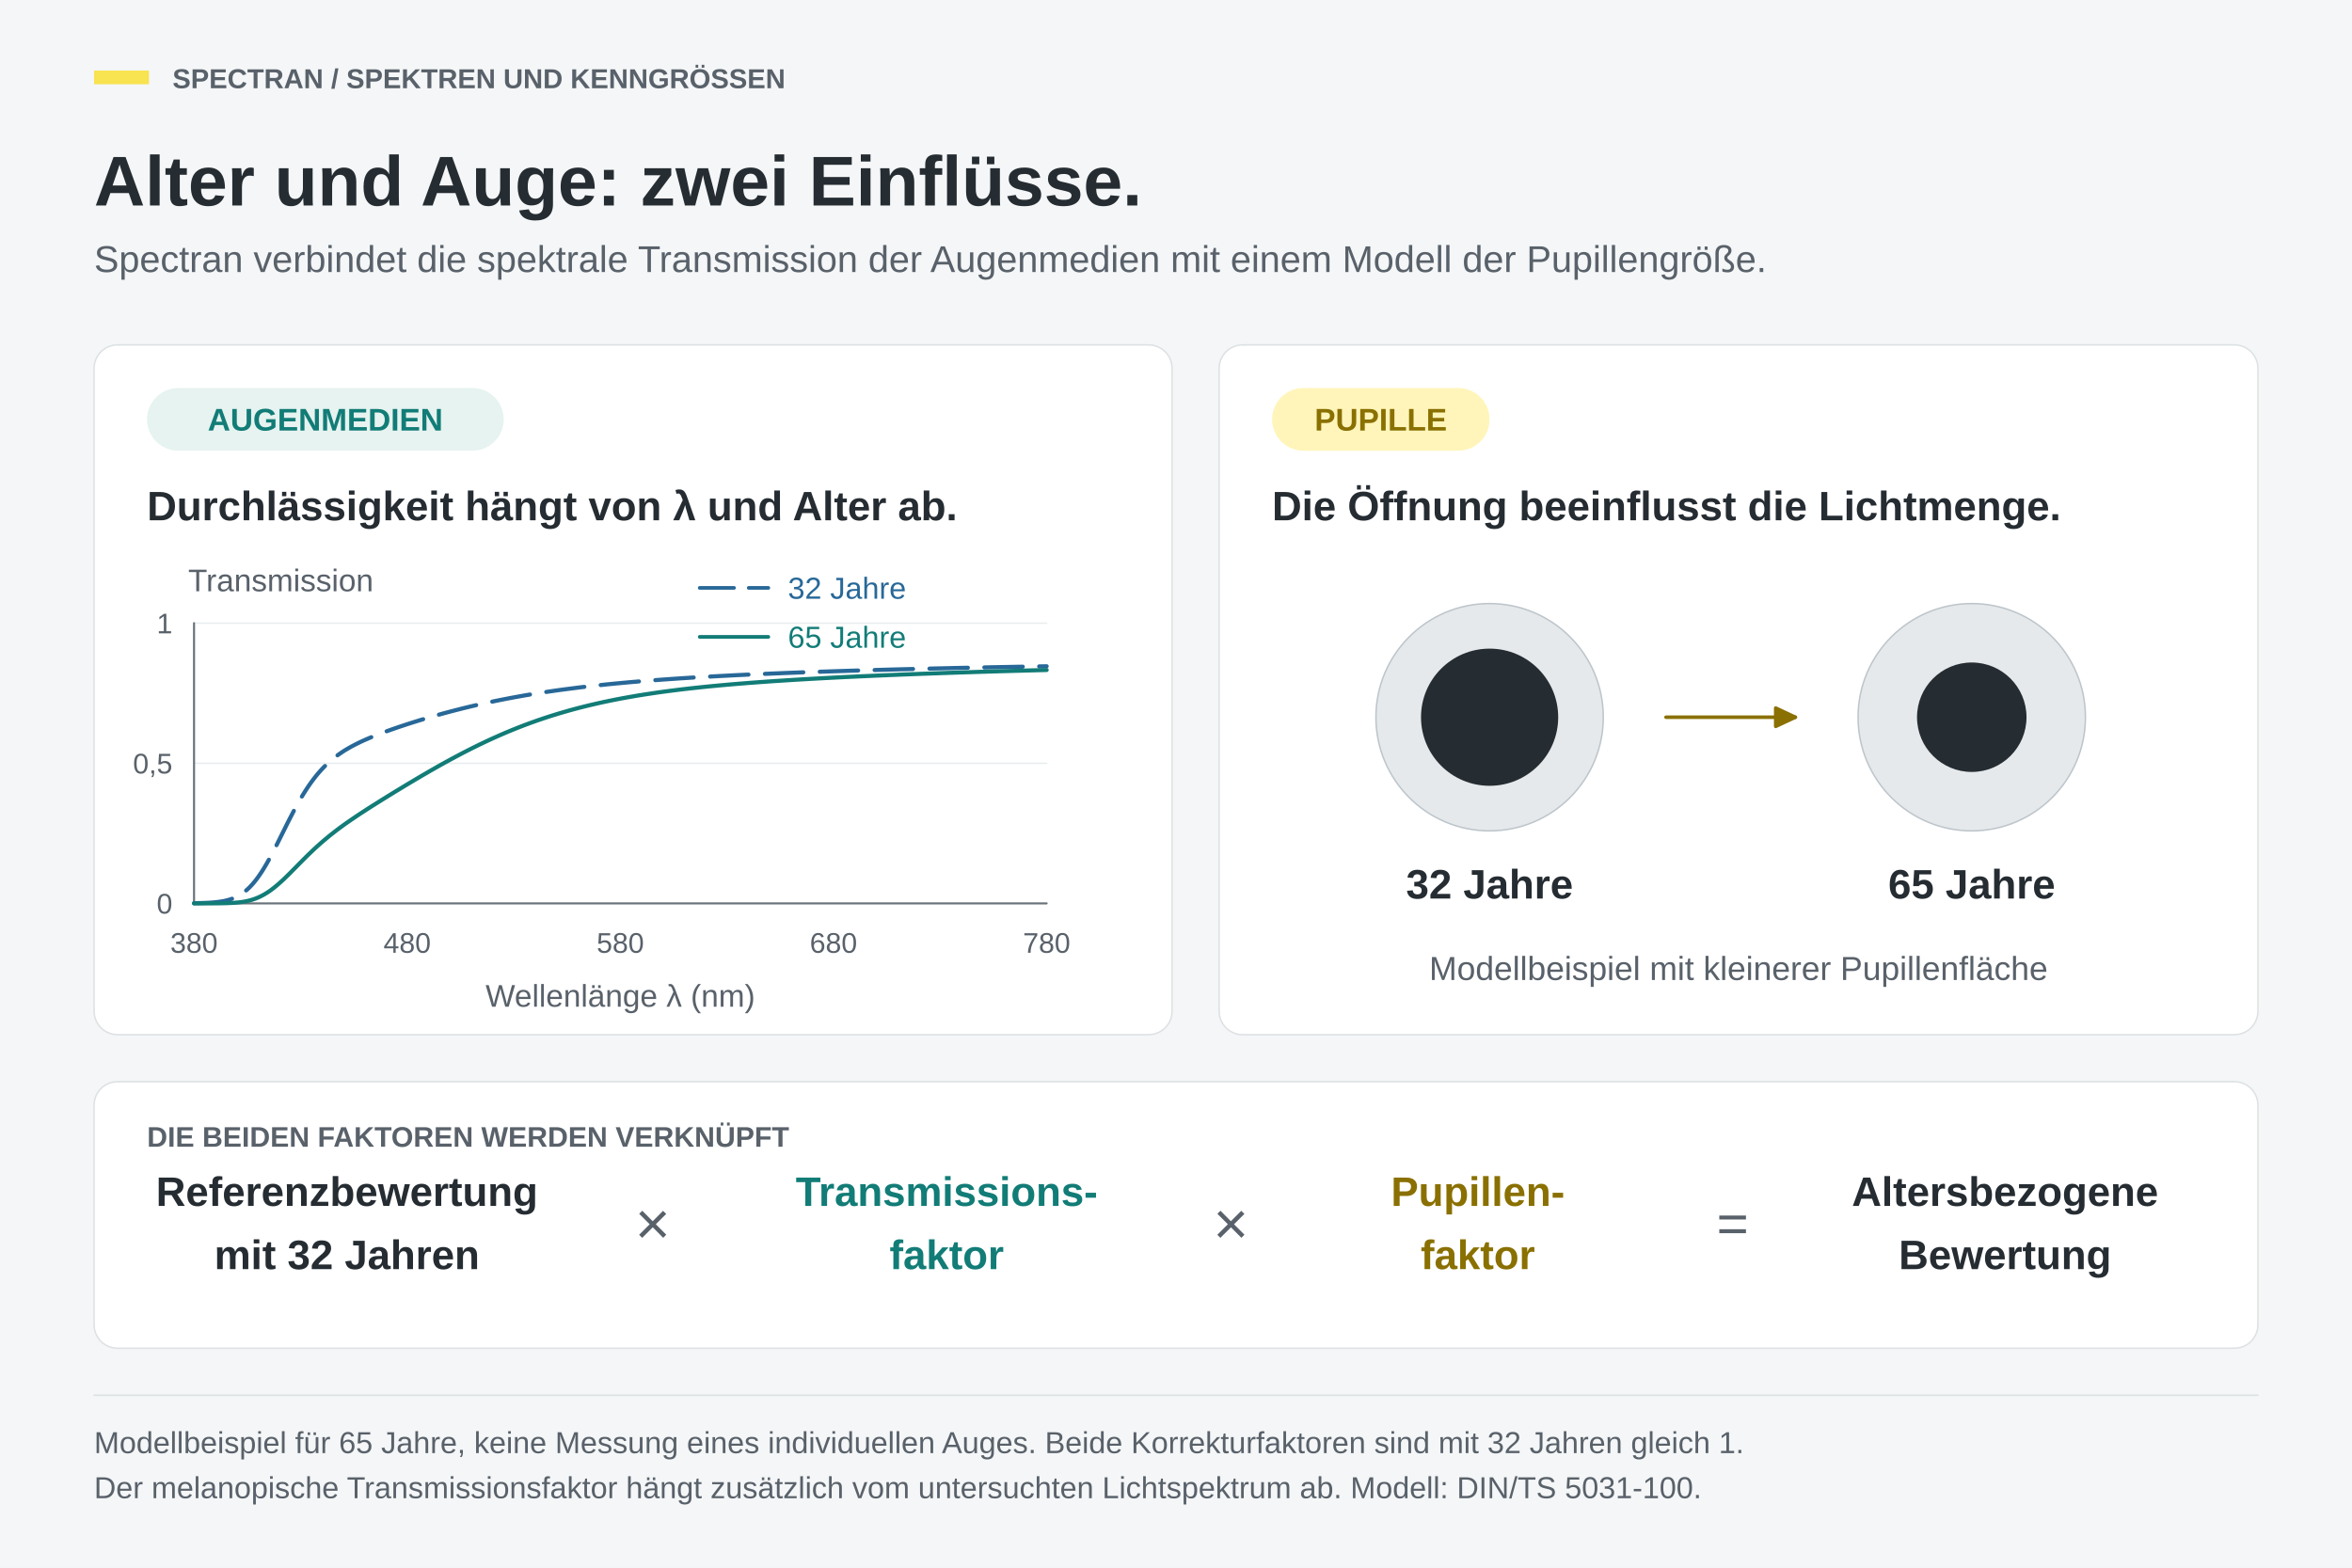
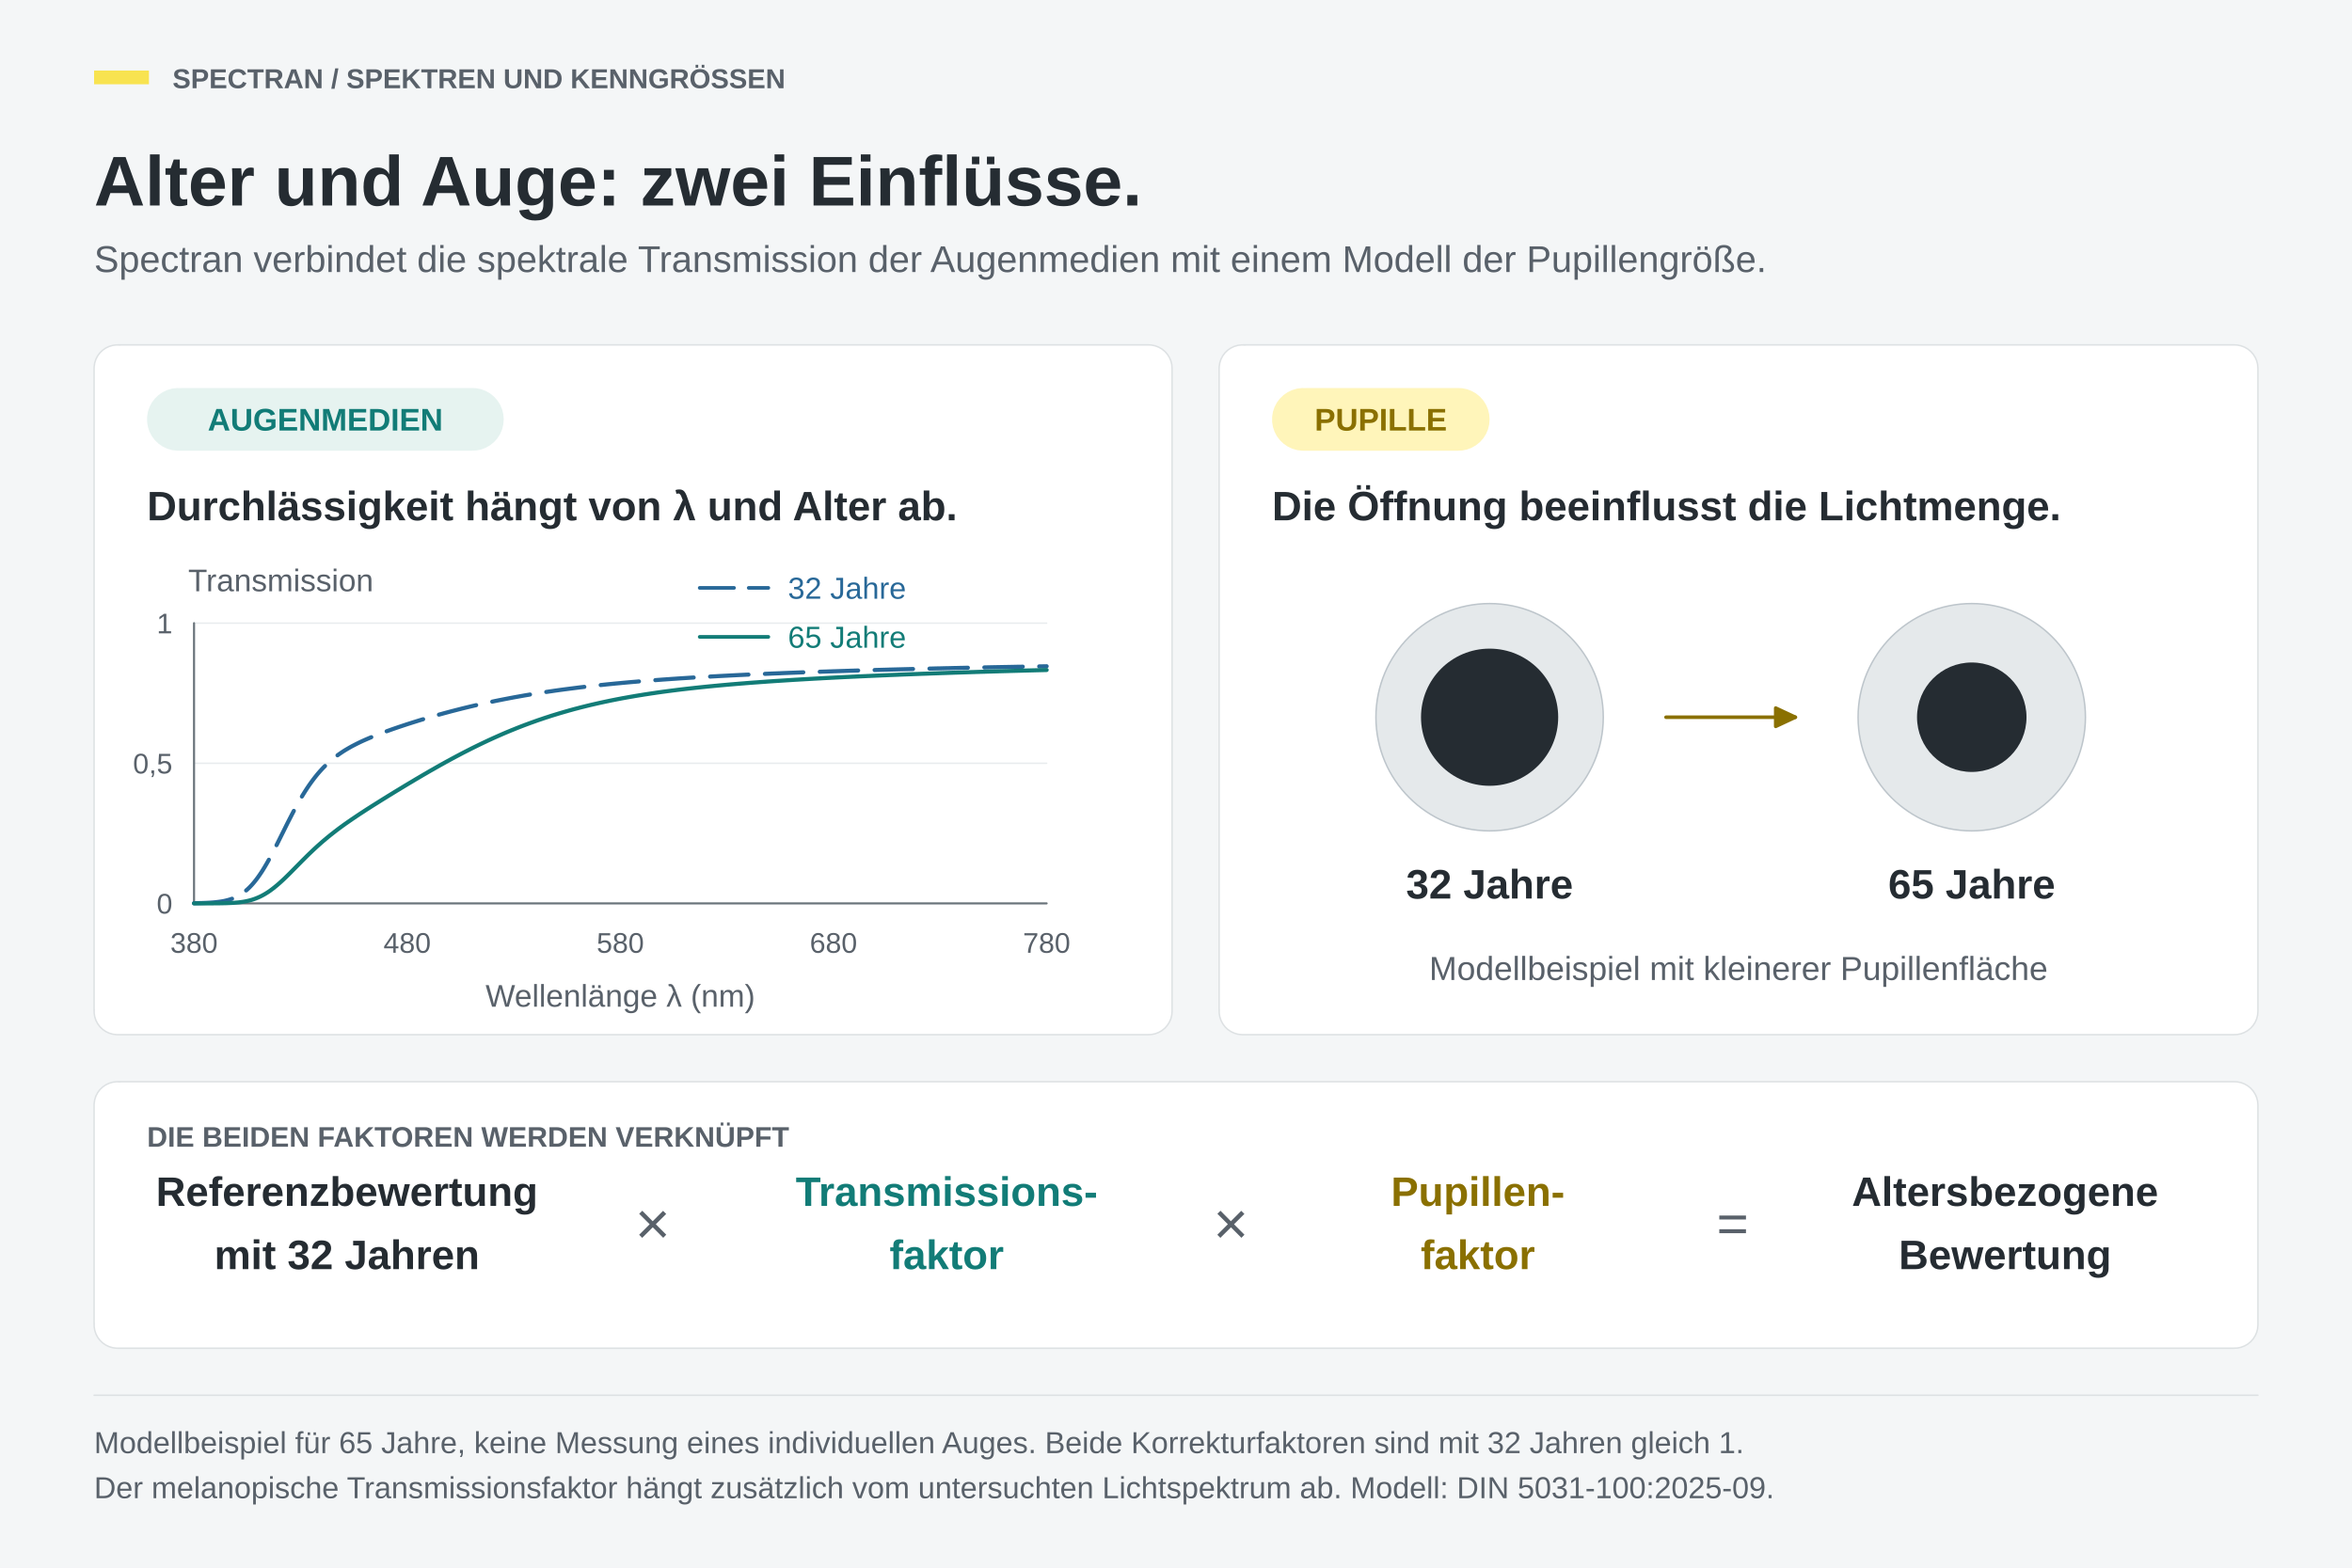
<svg xmlns="http://www.w3.org/2000/svg" width="864.00pt" height="576.00pt" viewBox="0 0 864.00 576.00">
  <g class="svglite">
    <defs>
      <style type="text/css">
    .svglite line, .svglite polyline, .svglite polygon, .svglite path, .svglite rect, .svglite circle {
      fill: none;
      stroke: #000000;
      stroke-linecap: round;
      stroke-linejoin: round;
      stroke-miterlimit: 10.00;
    }
    .svglite text {
      white-space: pre;
    }
    .svglite g.glyphgroup path {
      fill: inherit;
      stroke: none;
    }
  </style>
    </defs>
    <rect width="100%" height="100%" style="stroke: none; fill: #F4F6F7;" />
    <defs>
      <clipPath id="cpMC4wMHw4NjQuMDB8MC4wMHw1NzYuMDA=">
        <rect x="0.00" y="0.00" width="864.00" height="576.00" />
      </clipPath>
    </defs>
    <g clip-path="url(#cpMC4wMHw4NjQuMDB8MC4wMHw1NzYuMDA=)">
      <polygon points="0.00,576.00 864.00,576.00 864.00,576.00 864.00,576.00 864.00,576.00 864.00,576.00 864.00,576.00 864.00,576.00 864.00,576.00 864.00,576.00 864.00,576.00 864.00,576.00 864.00,576.00 864.00,576.00 864.00,0.00 864.00,0.00 864.00,0.00 864.00,0.00 864.00,0.00 864.00,0.00 864.00,0.00 864.00,0.00 864.00,0.00 864.00,0.00 864.00,0.00 864.00,0.00 0.00,0.00 0.00,0.00 0.00,0.00 0.00,0.00 0.00,0.00 0.00,0.00 0.00,0.00 0.00,0.00 0.00,0.00 0.00,0.00 0.00,0.00 0.00,0.00 0.00,0.00 0.00,576.00 0.00,576.00 0.00,576.00 0.00,576.00 0.00,576.00 0.00,576.00 0.00,576.00 0.00,576.00 0.00,576.00 0.00,576.00 0.00,576.00 0.00,576.00 " style="stroke-width: 0.54; stroke: none; fill: #F4F6F7;" />
      <polygon points="34.56,30.96 54.72,30.96 54.72,30.96 54.72,30.96 54.72,30.96 54.72,30.96 54.72,30.96 54.72,30.96 54.72,30.96 54.72,30.96 54.72,30.96 54.72,30.96 54.72,30.96 54.72,30.96 54.72,25.92 54.72,25.92 54.72,25.92 54.72,25.92 54.72,25.92 54.72,25.92 54.72,25.92 54.72,25.92 54.72,25.92 54.72,25.92 54.72,25.92 54.72,25.92 34.56,25.92 34.56,25.92 34.56,25.92 34.56,25.92 34.56,25.92 34.56,25.92 34.56,25.92 34.56,25.92 34.56,25.92 34.56,25.92 34.56,25.92 34.56,25.92 34.56,25.92 34.56,30.96 34.56,30.96 34.56,30.96 34.56,30.96 34.56,30.96 34.56,30.96 34.56,30.96 34.56,30.96 34.56,30.96 34.56,30.96 34.56,30.96 34.56,30.96 " style="stroke-width: 0.54; stroke: none; fill: #F8E350;" />
      <text x="63.36" y="32.41" style="font-size: 10.08px; font-weight: bold;fill: #59616A; font-family: &quot;Arial&quot;;" textLength="227.91px" lengthAdjust="spacingAndGlyphs">SPECTRAN  / SPEKTREN UND KENNGRÖSSEN</text>
      <text x="34.56" y="75.51" style="font-size: 25.92px; font-weight: bold;fill: #252C32; font-family: &quot;Arial&quot;;" textLength="384.84px" lengthAdjust="spacingAndGlyphs">Alter und Auge: zwei Einflüsse.</text>
      <text x="34.56" y="99.94" style="font-size: 13.68px;fill: #59616A; font-family: &quot;Arial&quot;;" textLength="614.22px" lengthAdjust="spacingAndGlyphs">Spectran verbindet die spektrale Transmission der Augenmedien mit einem Modell der Pupillengröße.</text>
      <polygon points="43.17,380.16 421.95,380.16 421.61,380.15 422.99,380.10 424.35,379.82 425.64,379.33 426.84,378.64 427.92,377.76 428.83,376.72 429.57,375.55 430.12,374.28 430.45,372.93 430.56,371.55 430.56,371.55 430.56,135.33 430.56,135.33 430.45,133.95 430.12,132.60 429.57,131.33 428.83,130.16 427.92,129.12 426.84,128.24 425.64,127.55 424.35,127.06 422.99,126.78 421.95,126.72 43.17,126.72 44.21,126.78 42.82,126.73 41.45,126.89 40.12,127.28 38.86,127.87 37.72,128.66 36.72,129.62 35.89,130.73 35.25,131.95 34.81,133.27 34.59,134.64 34.56,135.33 34.56,371.55 34.59,370.86 34.59,372.24 34.81,373.61 35.25,374.93 35.89,376.15 36.72,377.26 37.72,378.22 38.86,379.01 40.12,379.60 41.45,379.99 42.82,380.15 " style="stroke-width: 0.54; stroke: #DDE1E3; fill: #FFFFFF;" />
      <polygon points="65.48,165.60 173.56,165.60 173.10,165.59 174.95,165.52 176.76,165.15 178.48,164.49 180.08,163.57 181.51,162.40 182.74,161.02 183.73,159.46 184.45,157.76 184.89,155.96 185.04,154.12 185.04,154.12 185.04,154.04 185.04,154.04 184.89,152.20 184.45,150.40 183.73,148.70 182.74,147.14 181.51,145.76 180.08,144.59 178.48,143.67 176.76,143.01 174.95,142.64 173.56,142.56 65.48,142.56 66.86,142.64 65.01,142.57 63.18,142.79 61.41,143.31 59.74,144.10 58.22,145.15 56.89,146.43 55.78,147.90 54.92,149.54 54.33,151.29 54.04,153.11 54.00,154.04 54.00,154.12 54.04,153.20 54.04,155.05 54.33,156.87 54.92,158.62 55.78,160.26 56.89,161.73 58.22,163.01 59.74,164.06 61.41,164.85 63.18,165.37 65.01,165.59 " style="stroke-width: 0.54; stroke: none; fill: #E6F3F0;" />
      <text x="119.52" y="158.20" text-anchor="middle" style="font-size: 11.52px; font-weight: bold;fill: #127C77; font-family: &quot;Arial&quot;;" textLength="86.38px" lengthAdjust="spacingAndGlyphs">AUGENMEDIEN</text>
      <text x="54.00" y="191.17" style="font-size: 15.12px; font-weight: bold;fill: #252C32; font-family: &quot;Arial&quot;;" textLength="297.61px" lengthAdjust="spacingAndGlyphs">Durchlässigkeit hängt von λ und Alter ab.</text>
      <text x="69.12" y="217.24" style="font-size: 11.52px;fill: #59616A; font-family: &quot;Arial&quot;;" textLength="68.08px" lengthAdjust="spacingAndGlyphs">Transmission</text>
      <polyline points="71.28,280.44 384.48,280.44 " style="stroke-width: 0.54; stroke: #E8ECEE;" />
      <polyline points="71.28,228.96 384.48,228.96 " style="stroke-width: 0.54; stroke: #E8ECEE;" />
      <polyline points="71.28,228.96 71.28,331.92 384.48,331.92 " style="stroke-width: 0.76; stroke: #69737A;" />
      <text x="63.36" y="335.66" text-anchor="end" style="font-size: 10.44px;fill: #59616A; font-family: &quot;Arial&quot;;" textLength="5.81px" lengthAdjust="spacingAndGlyphs">0</text>
      <text x="63.36" y="284.18" text-anchor="end" style="font-size: 10.44px;fill: #59616A; font-family: &quot;Arial&quot;;" textLength="14.53px" lengthAdjust="spacingAndGlyphs">0,5</text>
      <text x="63.36" y="232.70" text-anchor="end" style="font-size: 10.44px;fill: #59616A; font-family: &quot;Arial&quot;;" textLength="5.81px" lengthAdjust="spacingAndGlyphs">1</text>
      <text x="71.28" y="350.06" text-anchor="middle" style="font-size: 10.44px;fill: #59616A; font-family: &quot;Arial&quot;;" textLength="17.44px" lengthAdjust="spacingAndGlyphs">380</text>
      <text x="149.58" y="350.06" text-anchor="middle" style="font-size: 10.44px;fill: #59616A; font-family: &quot;Arial&quot;;" textLength="17.44px" lengthAdjust="spacingAndGlyphs">480</text>
      <text x="227.88" y="350.06" text-anchor="middle" style="font-size: 10.44px;fill: #59616A; font-family: &quot;Arial&quot;;" textLength="17.44px" lengthAdjust="spacingAndGlyphs">580</text>
      <text x="306.18" y="350.06" text-anchor="middle" style="font-size: 10.44px;fill: #59616A; font-family: &quot;Arial&quot;;" textLength="17.44px" lengthAdjust="spacingAndGlyphs">680</text>
      <text x="384.48" y="350.06" text-anchor="middle" style="font-size: 10.44px;fill: #59616A; font-family: &quot;Arial&quot;;" textLength="17.44px" lengthAdjust="spacingAndGlyphs">780</text>
      <text x="227.88" y="369.88" text-anchor="middle" style="font-size: 11.52px;fill: #59616A; font-family: &quot;Arial&quot;;" textLength="99.03px" lengthAdjust="spacingAndGlyphs">Wellenlänge λ (nm)</text>
      <polyline points="71.28,331.85 72.06,331.84 72.85,331.82 73.63,331.80 74.41,331.78 75.20,331.75 75.98,331.72 76.76,331.68 77.54,331.63 78.33,331.57 79.11,331.50 79.89,331.41 80.68,331.31 81.46,331.19 82.24,331.05 83.03,330.87 83.81,330.67 84.59,330.44 85.37,330.17 86.16,329.85 86.94,329.49 87.72,329.07 88.51,328.60 89.29,328.06 90.07,327.46 90.86,326.79 91.64,326.05 92.42,325.23 93.20,324.34 93.99,323.37 94.77,322.32 95.55,321.20 96.34,320.01 97.12,318.74 97.90,317.42 98.69,316.03 99.47,314.60 100.25,313.12 101.03,311.60 101.82,310.06 102.60,308.49 103.38,306.92 104.17,305.34 104.95,303.76 105.73,302.20 106.52,300.66 107.30,299.15 108.08,297.66 108.86,296.22 109.65,294.81 110.43,293.45 111.21,292.14 112.00,290.87 112.78,289.66 113.56,288.50 114.35,287.39 115.13,286.34 115.91,285.33 116.69,284.37 117.48,283.46 118.26,282.60 119.04,281.79 119.83,281.01 120.61,280.28 121.39,279.58 122.18,278.92 122.96,278.29 123.74,277.69 124.52,277.13 125.31,276.59 126.09,276.07 126.87,275.58 127.66,275.11 128.44,274.66 129.22,274.22 130.01,273.81 130.79,273.41 131.57,273.02 132.35,272.64 133.14,272.27 133.92,271.92 134.70,271.58 135.49,271.24 136.27,270.91 137.05,270.59 137.84,270.27 138.62,269.97 139.40,269.66 140.18,269.36 140.97,269.07 141.75,268.78 142.53,268.50 143.32,268.22 144.10,267.94 144.88,267.67 145.66,267.40 146.45,267.13 147.23,266.87 148.01,266.61 148.80,266.35 149.58,266.09 150.36,265.84 151.15,265.59 151.93,265.34 152.71,265.10 153.50,264.85 154.28,264.61 155.06,264.37 155.84,264.14 156.63,263.90 157.41,263.67 158.19,263.44 158.98,263.22 159.76,262.99 160.54,262.77 161.33,262.55 162.11,262.34 162.89,262.12 163.67,261.91 164.46,261.70 165.24,261.49 166.02,261.28 166.81,261.08 167.59,260.88 168.37,260.68 169.16,260.48 169.94,260.28 170.72,260.09 171.50,259.90 172.29,259.71 173.07,259.52 173.85,259.34 174.64,259.16 175.42,258.98 176.20,258.80 176.99,258.62 177.77,258.45 178.55,258.28 179.33,258.11 180.12,257.94 180.90,257.78 181.68,257.61 182.47,257.45 183.25,257.29 184.03,257.14 184.81,256.98 185.60,256.83 186.38,256.68 187.16,256.53 187.95,256.38 188.73,256.23 189.51,256.09 190.30,255.95 191.08,255.81 191.86,255.67 192.64,255.53 193.43,255.40 194.21,255.27 194.99,255.13 195.78,255.00 196.56,254.88 197.34,254.75 198.13,254.63 198.91,254.50 199.69,254.38 200.47,254.26 201.26,254.15 202.04,254.03 202.82,253.92 203.61,253.80 204.39,253.69 205.17,253.58 205.96,253.47 206.74,253.37 207.52,253.26 208.31,253.16 209.09,253.06 209.87,252.96 210.65,252.86 211.44,252.76 212.22,252.66 213.00,252.56 213.79,252.47 214.57,252.38 215.35,252.29 216.14,252.20 216.92,252.11 217.70,252.02 218.48,251.93 219.27,251.85 220.05,251.76 220.83,251.68 221.62,251.60 222.40,251.51 223.18,251.43 223.97,251.35 224.75,251.28 225.53,251.20 226.31,251.12 227.10,251.05 227.88,250.98 228.66,250.90 229.45,250.83 230.23,250.76 231.01,250.69 231.80,250.62 232.58,250.55 233.36,250.49 234.14,250.42 234.93,250.35 235.71,250.29 236.49,250.22 237.28,250.16 238.06,250.10 238.84,250.04 239.62,249.98 240.41,249.92 241.19,249.86 241.97,249.80 242.76,249.74 243.54,249.68 244.32,249.63 245.11,249.57 245.89,249.52 246.67,249.46 247.46,249.41 248.24,249.36 249.02,249.30 249.80,249.25 250.59,249.20 251.37,249.15 252.15,249.10 252.94,249.05 253.72,249.00 254.50,248.95 255.28,248.91 256.07,248.86 256.85,248.81 257.63,248.77 258.42,248.72 259.20,248.68 259.98,248.63 260.77,248.59 261.55,248.54 262.33,248.50 263.12,248.46 263.90,248.41 264.68,248.37 265.46,248.33 266.25,248.29 267.03,248.25 267.81,248.21 268.60,248.17 269.38,248.13 270.16,248.09 270.94,248.05 271.73,248.01 272.51,247.98 273.29,247.94 274.08,247.90 274.86,247.87 275.64,247.83 276.43,247.79 277.21,247.76 277.99,247.72 278.77,247.69 279.56,247.65 280.34,247.62 281.12,247.58 281.91,247.55 282.69,247.52 283.47,247.48 284.26,247.45 285.04,247.42 285.82,247.39 286.61,247.36 287.39,247.32 288.17,247.29 288.95,247.26 289.74,247.23 290.52,247.20 291.30,247.17 292.09,247.14 292.87,247.11 293.65,247.08 294.44,247.05 295.22,247.02 296.00,246.99 296.78,246.97 297.57,246.94 298.35,246.91 299.13,246.88 299.92,246.85 300.70,246.83 301.48,246.80 302.27,246.77 303.05,246.75 303.83,246.72 304.61,246.69 305.40,246.67 306.18,246.64 306.96,246.62 307.75,246.59 308.53,246.57 309.31,246.54 310.10,246.52 310.88,246.49 311.66,246.47 312.44,246.44 313.23,246.42 314.01,246.39 314.79,246.37 315.58,246.35 316.36,246.32 317.14,246.30 317.93,246.28 318.71,246.25 319.49,246.23 320.27,246.21 321.06,246.19 321.84,246.16 322.62,246.14 323.41,246.12 324.19,246.10 324.97,246.08 325.75,246.06 326.54,246.03 327.32,246.01 328.10,245.99 328.89,245.97 329.67,245.95 330.45,245.93 331.24,245.91 332.02,245.89 332.80,245.87 333.58,245.85 334.37,245.83 335.15,245.81 335.93,245.79 336.72,245.77 337.50,245.75 338.28,245.73 339.07,245.71 339.85,245.70 340.63,245.68 341.42,245.66 342.20,245.64 342.98,245.62 343.76,245.60 344.55,245.58 345.33,245.57 346.11,245.55 346.90,245.53 347.68,245.51 348.46,245.50 349.25,245.48 350.03,245.46 350.81,245.44 351.59,245.43 352.38,245.41 353.16,245.39 353.94,245.38 354.73,245.36 355.51,245.34 356.29,245.33 357.08,245.31 357.86,245.29 358.64,245.28 359.42,245.26 360.21,245.25 360.99,245.23 361.77,245.22 362.56,245.20 363.34,245.18 364.12,245.17 364.91,245.15 365.69,245.14 366.47,245.12 367.25,245.11 368.04,245.09 368.82,245.08 369.60,245.07 370.39,245.05 371.17,245.04 371.95,245.02 372.74,245.01 373.52,244.99 374.30,244.98 375.08,244.97 375.87,244.95 376.65,244.94 377.43,244.92 378.22,244.91 379.00,244.90 379.78,244.88 380.57,244.87 381.35,244.86 382.13,244.84 382.91,244.83 383.70,244.82 384.48,244.80 " style="stroke-width: 1.51; stroke: #286898; stroke-dasharray: 14.11,6.05;" />
      <polyline points="71.28,331.92 72.06,331.92 72.85,331.92 73.63,331.92 74.41,331.92 75.20,331.92 75.98,331.92 76.76,331.91 77.54,331.91 78.33,331.91 79.11,331.90 79.89,331.90 80.68,331.89 81.46,331.87 82.24,331.86 83.03,331.84 83.81,331.81 84.59,331.78 85.37,331.74 86.16,331.69 86.94,331.62 87.72,331.55 88.51,331.45 89.29,331.34 90.07,331.20 90.86,331.04 91.64,330.85 92.42,330.64 93.20,330.39 93.99,330.10 94.77,329.78 95.55,329.43 96.34,329.03 97.12,328.60 97.90,328.13 98.69,327.62 99.47,327.07 100.25,326.48 101.03,325.86 101.82,325.21 102.60,324.53 103.38,323.83 104.17,323.10 104.95,322.35 105.73,321.59 106.52,320.81 107.30,320.02 108.08,319.23 108.86,318.44 109.65,317.64 110.43,316.85 111.21,316.06 112.00,315.28 112.78,314.50 113.56,313.74 114.35,312.99 115.13,312.25 115.91,311.52 116.69,310.81 117.48,310.11 118.26,309.42 119.04,308.75 119.83,308.09 120.61,307.44 121.39,306.81 122.18,306.19 122.96,305.58 123.74,304.98 124.52,304.39 125.31,303.81 126.09,303.24 126.87,302.68 127.66,302.13 128.44,301.59 129.22,301.05 130.01,300.52 130.79,299.99 131.57,299.47 132.35,298.95 133.14,298.44 133.92,297.93 134.70,297.42 135.49,296.92 136.27,296.42 137.05,295.92 137.84,295.43 138.62,294.94 139.40,294.45 140.18,293.96 140.97,293.47 141.75,292.99 142.53,292.50 143.32,292.02 144.10,291.54 144.88,291.06 145.66,290.58 146.45,290.11 147.23,289.63 148.01,289.16 148.80,288.68 149.58,288.21 150.36,287.74 151.15,287.28 151.93,286.81 152.71,286.34 153.50,285.88 154.28,285.42 155.06,284.96 155.84,284.50 156.63,284.05 157.41,283.59 158.19,283.14 158.98,282.70 159.76,282.25 160.54,281.80 161.33,281.36 162.11,280.92 162.89,280.49 163.67,280.05 164.46,279.62 165.24,279.20 166.02,278.77 166.81,278.35 167.59,277.93 168.37,277.52 169.16,277.10 169.94,276.69 170.72,276.29 171.50,275.89 172.29,275.49 173.07,275.09 173.85,274.70 174.64,274.31 175.42,273.93 176.20,273.55 176.99,273.17 177.77,272.80 178.55,272.43 179.33,272.06 180.12,271.70 180.90,271.34 181.68,270.99 182.47,270.64 183.25,270.29 184.03,269.95 184.81,269.61 185.60,269.27 186.38,268.94 187.16,268.62 187.95,268.29 188.73,267.98 189.51,267.66 190.30,267.35 191.08,267.04 191.86,266.74 192.64,266.44 193.43,266.15 194.21,265.86 194.99,265.57 195.78,265.29 196.56,265.01 197.34,264.73 198.13,264.46 198.91,264.20 199.69,263.93 200.47,263.67 201.26,263.42 202.04,263.16 202.82,262.91 203.61,262.67 204.39,262.43 205.17,262.19 205.96,261.96 206.74,261.73 207.52,261.50 208.31,261.28 209.09,261.05 209.87,260.84 210.65,260.62 211.44,260.41 212.22,260.21 213.00,260.00 213.79,259.80 214.57,259.61 215.35,259.41 216.14,259.22 216.92,259.03 217.70,258.85 218.48,258.67 219.27,258.49 220.05,258.31 220.83,258.14 221.62,257.97 222.40,257.80 223.18,257.64 223.97,257.47 224.75,257.31 225.53,257.16 226.31,257.00 227.10,256.85 227.88,256.70 228.66,256.55 229.45,256.41 230.23,256.27 231.01,256.13 231.80,255.99 232.58,255.86 233.36,255.72 234.14,255.59 234.93,255.46 235.71,255.34 236.49,255.21 237.28,255.09 238.06,254.97 238.84,254.85 239.62,254.73 240.41,254.62 241.19,254.50 241.97,254.39 242.76,254.28 243.54,254.17 244.32,254.07 245.11,253.96 245.89,253.86 246.67,253.76 247.46,253.66 248.24,253.56 249.02,253.46 249.80,253.37 250.59,253.27 251.37,253.18 252.15,253.09 252.94,253.00 253.72,252.91 254.50,252.83 255.28,252.74 256.07,252.66 256.85,252.57 257.63,252.49 258.42,252.41 259.20,252.33 259.98,252.25 260.77,252.17 261.55,252.10 262.33,252.02 263.12,251.95 263.90,251.87 264.68,251.80 265.46,251.73 266.25,251.66 267.03,251.59 267.81,251.52 268.60,251.45 269.38,251.39 270.16,251.32 270.94,251.26 271.73,251.19 272.51,251.13 273.29,251.07 274.08,251.00 274.86,250.94 275.64,250.88 276.43,250.82 277.21,250.76 277.99,250.71 278.77,250.65 279.56,250.59 280.34,250.54 281.12,250.48 281.91,250.42 282.69,250.37 283.47,250.32 284.26,250.26 285.04,250.21 285.82,250.16 286.61,250.11 287.39,250.06 288.17,250.01 288.95,249.96 289.74,249.91 290.52,249.86 291.30,249.81 292.09,249.76 292.87,249.72 293.65,249.67 294.44,249.62 295.22,249.58 296.00,249.53 296.78,249.49 297.57,249.44 298.35,249.40 299.13,249.35 299.92,249.31 300.70,249.27 301.48,249.23 302.27,249.18 303.05,249.14 303.83,249.10 304.61,249.06 305.40,249.02 306.18,248.98 306.96,248.94 307.75,248.90 308.53,248.86 309.31,248.82 310.10,248.78 310.88,248.74 311.66,248.71 312.44,248.67 313.23,248.63 314.01,248.60 314.79,248.56 315.58,248.52 316.36,248.49 317.14,248.45 317.93,248.42 318.71,248.38 319.49,248.35 320.27,248.31 321.06,248.28 321.84,248.24 322.62,248.21 323.41,248.18 324.19,248.14 324.97,248.11 325.75,248.08 326.54,248.04 327.32,248.01 328.10,247.98 328.89,247.95 329.67,247.92 330.45,247.88 331.24,247.85 332.02,247.82 332.80,247.79 333.58,247.76 334.37,247.73 335.15,247.70 335.93,247.67 336.72,247.64 337.50,247.61 338.28,247.58 339.07,247.55 339.85,247.53 340.63,247.50 341.42,247.47 342.20,247.44 342.98,247.41 343.76,247.39 344.55,247.36 345.33,247.33 346.11,247.30 346.90,247.28 347.68,247.25 348.46,247.22 349.25,247.20 350.03,247.17 350.81,247.14 351.59,247.12 352.38,247.09 353.16,247.07 353.94,247.04 354.73,247.02 355.51,246.99 356.29,246.97 357.08,246.94 357.86,246.92 358.64,246.89 359.42,246.87 360.21,246.84 360.99,246.82 361.77,246.80 362.56,246.77 363.34,246.75 364.12,246.73 364.91,246.70 365.69,246.68 366.47,246.66 367.25,246.63 368.04,246.61 368.82,246.59 369.60,246.57 370.39,246.55 371.17,246.52 371.95,246.50 372.74,246.48 373.52,246.46 374.30,246.44 375.08,246.42 375.87,246.39 376.65,246.37 377.43,246.35 378.22,246.33 379.00,246.31 379.78,246.29 380.57,246.27 381.35,246.25 382.13,246.23 382.91,246.21 383.70,246.19 384.48,246.17 " style="stroke-width: 1.51; stroke: #127C77;" />
      <polyline points="257.04,216.00 282.24,216.00 " style="stroke-width: 1.35; stroke: #286898; stroke-dasharray: 12.60,5.40;" />
      <text x="289.44" y="219.99" style="font-size: 11.16px;fill: #286898; font-family: &quot;Arial&quot;;" textLength="43.41px" lengthAdjust="spacingAndGlyphs">32 Jahre</text>
      <polyline points="257.04,234.00 282.24,234.00 " style="stroke-width: 1.35; stroke: #127C77;" />
      <text x="289.44" y="237.99" style="font-size: 11.16px;fill: #127C77; font-family: &quot;Arial&quot;;" textLength="43.41px" lengthAdjust="spacingAndGlyphs">65 Jahre</text>
      <polygon points="456.45,380.16 820.83,380.16 820.49,380.15 821.87,380.10 823.23,379.82 824.52,379.33 825.72,378.64 826.80,377.76 827.71,376.72 828.45,375.55 829.00,374.28 829.33,372.93 829.44,371.55 829.44,371.55 829.44,135.33 829.44,135.33 829.33,133.95 829.00,132.60 828.45,131.33 827.71,130.16 826.80,129.12 825.72,128.24 824.52,127.55 823.23,127.06 821.87,126.78 820.83,126.72 456.45,126.72 457.49,126.78 456.10,126.73 454.73,126.89 453.40,127.28 452.14,127.87 451.00,128.66 450.00,129.62 449.17,130.73 448.53,131.95 448.09,133.27 447.87,134.64 447.84,135.33 447.84,371.55 447.87,370.86 447.87,372.24 448.09,373.61 448.53,374.93 449.17,376.15 450.00,377.26 451.00,378.22 452.14,379.01 453.40,379.60 454.73,379.99 456.10,380.15 " style="stroke-width: 0.54; stroke: #DDE1E3; fill: #FFFFFF;" />
      <polygon points="478.76,165.60 535.72,165.60 535.26,165.59 537.11,165.52 538.92,165.15 540.64,164.49 542.24,163.57 543.67,162.40 544.90,161.02 545.89,159.46 546.61,157.76 547.05,155.96 547.20,154.12 547.20,154.12 547.20,154.04 547.20,154.04 547.05,152.20 546.61,150.40 545.89,148.70 544.90,147.14 543.67,145.76 542.24,144.59 540.64,143.67 538.92,143.01 537.11,142.64 535.72,142.56 478.76,142.56 480.14,142.64 478.29,142.57 476.46,142.79 474.69,143.31 473.02,144.10 471.50,145.15 470.17,146.43 469.06,147.90 468.20,149.54 467.61,151.29 467.32,153.11 467.28,154.04 467.28,154.12 467.32,153.20 467.32,155.05 467.61,156.87 468.20,158.62 469.06,160.26 470.17,161.73 471.50,163.01 473.02,164.06 474.69,164.85 476.46,165.37 478.29,165.59 " style="stroke-width: 0.54; stroke: none; fill: #FFF5BA;" />
      <text x="507.24" y="158.20" text-anchor="middle" style="font-size: 11.52px; font-weight: bold;fill: #8A7000; font-family: &quot;Arial&quot;;" textLength="48.64px" lengthAdjust="spacingAndGlyphs">PUPILLE</text>
      <text x="467.28" y="191.17" style="font-size: 15.12px; font-weight: bold;fill: #252C32; font-family: &quot;Arial&quot;;" textLength="289.75px" lengthAdjust="spacingAndGlyphs">Die Öffnung beeinflusst die Lichtmenge.</text>
      <circle cx="547.20" cy="263.52" r="41.76" style="stroke-width: 0.54; stroke: #BDC5CB; fill: #E5E9EB;" />
      <circle cx="547.20" cy="263.52" r="25.20" style="stroke-width: 0.54; stroke: none; fill: #252C32;" />
      <circle cx="724.32" cy="263.52" r="41.76" style="stroke-width: 0.54; stroke: #BDC5CB; fill: #E5E9EB;" />
      <circle cx="724.32" cy="263.52" r="20.11" style="stroke-width: 0.54; stroke: none; fill: #252C32;" />
      <polyline points="612.00,263.52 659.52,263.52 " style="stroke-width: 1.30; stroke: #8A7000;" />
      <polygon points="652.30,266.89 659.52,263.52 652.30,260.15 " style="stroke-width: 1.30; stroke: #8A7000; fill: #8A7000;" />
      <text x="547.20" y="330.13" text-anchor="middle" style="font-size: 15.12px; font-weight: bold;fill: #252C32; font-family: &quot;Arial&quot;;" textLength="61.34px" lengthAdjust="spacingAndGlyphs">32 Jahre</text>
      <text x="724.32" y="330.13" text-anchor="middle" style="font-size: 15.12px; font-weight: bold;fill: #252C32; font-family: &quot;Arial&quot;;" textLength="61.34px" lengthAdjust="spacingAndGlyphs">65 Jahre</text>
      <text x="638.64" y="360.06" text-anchor="middle" style="font-size: 12.24px;fill: #59616A; font-family: &quot;Arial&quot;;" textLength="227.06px" lengthAdjust="spacingAndGlyphs">Modellbeispiel mit kleinerer Pupillenfläche</text>
      <polygon points="43.17,495.36 820.83,495.36 820.49,495.35 821.87,495.30 823.23,495.02 824.52,494.53 825.72,493.84 826.80,492.96 827.71,491.92 828.45,490.75 829.00,489.48 829.33,488.13 829.44,486.75 829.44,486.75 829.44,406.05 829.44,406.05 829.33,404.67 829.00,403.32 828.45,402.05 827.71,400.88 826.80,399.84 825.72,398.96 824.52,398.27 823.23,397.78 821.87,397.50 820.83,397.44 43.17,397.44 44.21,397.50 42.82,397.45 41.45,397.61 40.12,398.00 38.86,398.59 37.72,399.38 36.72,400.34 35.89,401.45 35.25,402.67 34.81,403.99 34.59,405.36 34.56,406.05 34.56,486.75 34.59,486.06 34.59,487.44 34.81,488.81 35.25,490.13 35.89,491.35 36.72,492.46 37.72,493.42 38.86,494.21 40.12,494.80 41.45,495.19 42.82,495.35 " style="stroke-width: 0.54; stroke: #DDE1E3; fill: #FFFFFF;" />
      <text x="54.00" y="421.34" style="font-size: 10.44px; font-weight: bold;fill: #59616A; font-family: &quot;Arial&quot;;" textLength="235.83px" lengthAdjust="spacingAndGlyphs">DIE BEIDEN FAKTOREN WERDEN VERKNÜPFT</text>
      <text x="127.44" y="443.08" text-anchor="middle" style="font-size: 15.12px; font-weight: bold;fill: #252C32; font-family: &quot;Arial&quot;;" textLength="140.23px" lengthAdjust="spacingAndGlyphs">Referenzbewertung</text>
      <text x="127.44" y="466.30" text-anchor="middle" style="font-size: 15.12px; font-weight: bold;fill: #252C32; font-family: &quot;Arial&quot;;" textLength="97.45px" lengthAdjust="spacingAndGlyphs">mit 32 Jahren</text>
      <text x="239.76" y="457.27" text-anchor="middle" style="font-size: 22.32px;fill: #59616A; font-family: &quot;Arial&quot;;" textLength="13.03px" lengthAdjust="spacingAndGlyphs">×</text>
      <text x="347.76" y="443.08" text-anchor="middle" style="font-size: 15.12px; font-weight: bold;fill: #127C77; font-family: &quot;Arial&quot;;" textLength="110.89px" lengthAdjust="spacingAndGlyphs">Transmissions-</text>
      <text x="347.76" y="466.30" text-anchor="middle" style="font-size: 15.12px; font-weight: bold;fill: #127C77; font-family: &quot;Arial&quot;;" textLength="41.98px" lengthAdjust="spacingAndGlyphs">faktor</text>
      <text x="452.16" y="457.27" text-anchor="middle" style="font-size: 22.32px;fill: #59616A; font-family: &quot;Arial&quot;;" textLength="13.03px" lengthAdjust="spacingAndGlyphs">×</text>
      <text x="542.88" y="443.08" text-anchor="middle" style="font-size: 15.12px; font-weight: bold;fill: #8A7000; font-family: &quot;Arial&quot;;" textLength="63.83px" lengthAdjust="spacingAndGlyphs">Pupillen-</text>
      <text x="542.88" y="466.30" text-anchor="middle" style="font-size: 15.12px; font-weight: bold;fill: #8A7000; font-family: &quot;Arial&quot;;" textLength="41.98px" lengthAdjust="spacingAndGlyphs">faktor</text>
      <text x="636.48" y="456.49" text-anchor="middle" style="font-size: 20.16px;fill: #59616A; font-family: &quot;Arial&quot;;" textLength="11.77px" lengthAdjust="spacingAndGlyphs">=</text>
      <text x="736.56" y="443.08" text-anchor="middle" style="font-size: 15.12px; font-weight: bold;fill: #252C32; font-family: &quot;Arial&quot;;" textLength="112.55px" lengthAdjust="spacingAndGlyphs">Altersbezogene</text>
      <text x="736.56" y="466.30" text-anchor="middle" style="font-size: 15.12px; font-weight: bold;fill: #252C32; font-family: &quot;Arial&quot;;" textLength="78.08px" lengthAdjust="spacingAndGlyphs">Bewertung</text>
      <polyline points="34.56,512.64 829.44,512.64 " style="stroke-width: 0.54; stroke: #DDE1E3;" />
      <text x="34.56" y="533.91" style="font-size: 11.16px;fill: #59616A; font-family: &quot;Arial&quot;;" textLength="605.80px" lengthAdjust="spacingAndGlyphs">Modellbeispiel für 65 Jahre, keine Messung eines individuellen Auges. Beide Korrekturfaktoren sind mit 32 Jahren gleich 1.</text>
-       <text x="34.56" y="550.47" style="font-size: 11.16px;fill: #59616A; font-family: &quot;Arial&quot;;" textLength="590.22px" lengthAdjust="spacingAndGlyphs">Der melanopische Transmissionsfaktor hängt zusätzlich vom untersuchten Lichtspektrum ab. Modell: DIN/TS 5031-100.</text>
+       <text x="34.56" y="550.47" style="font-size: 11.16px;fill: #59616A; font-family: &quot;Arial&quot;;" textLength="616.91px" lengthAdjust="spacingAndGlyphs">Der melanopische Transmissionsfaktor hängt zusätzlich vom untersuchten Lichtspektrum ab. Modell: DIN 5031-100:2025-09.</text>
    </g>
  </g>
</svg>
